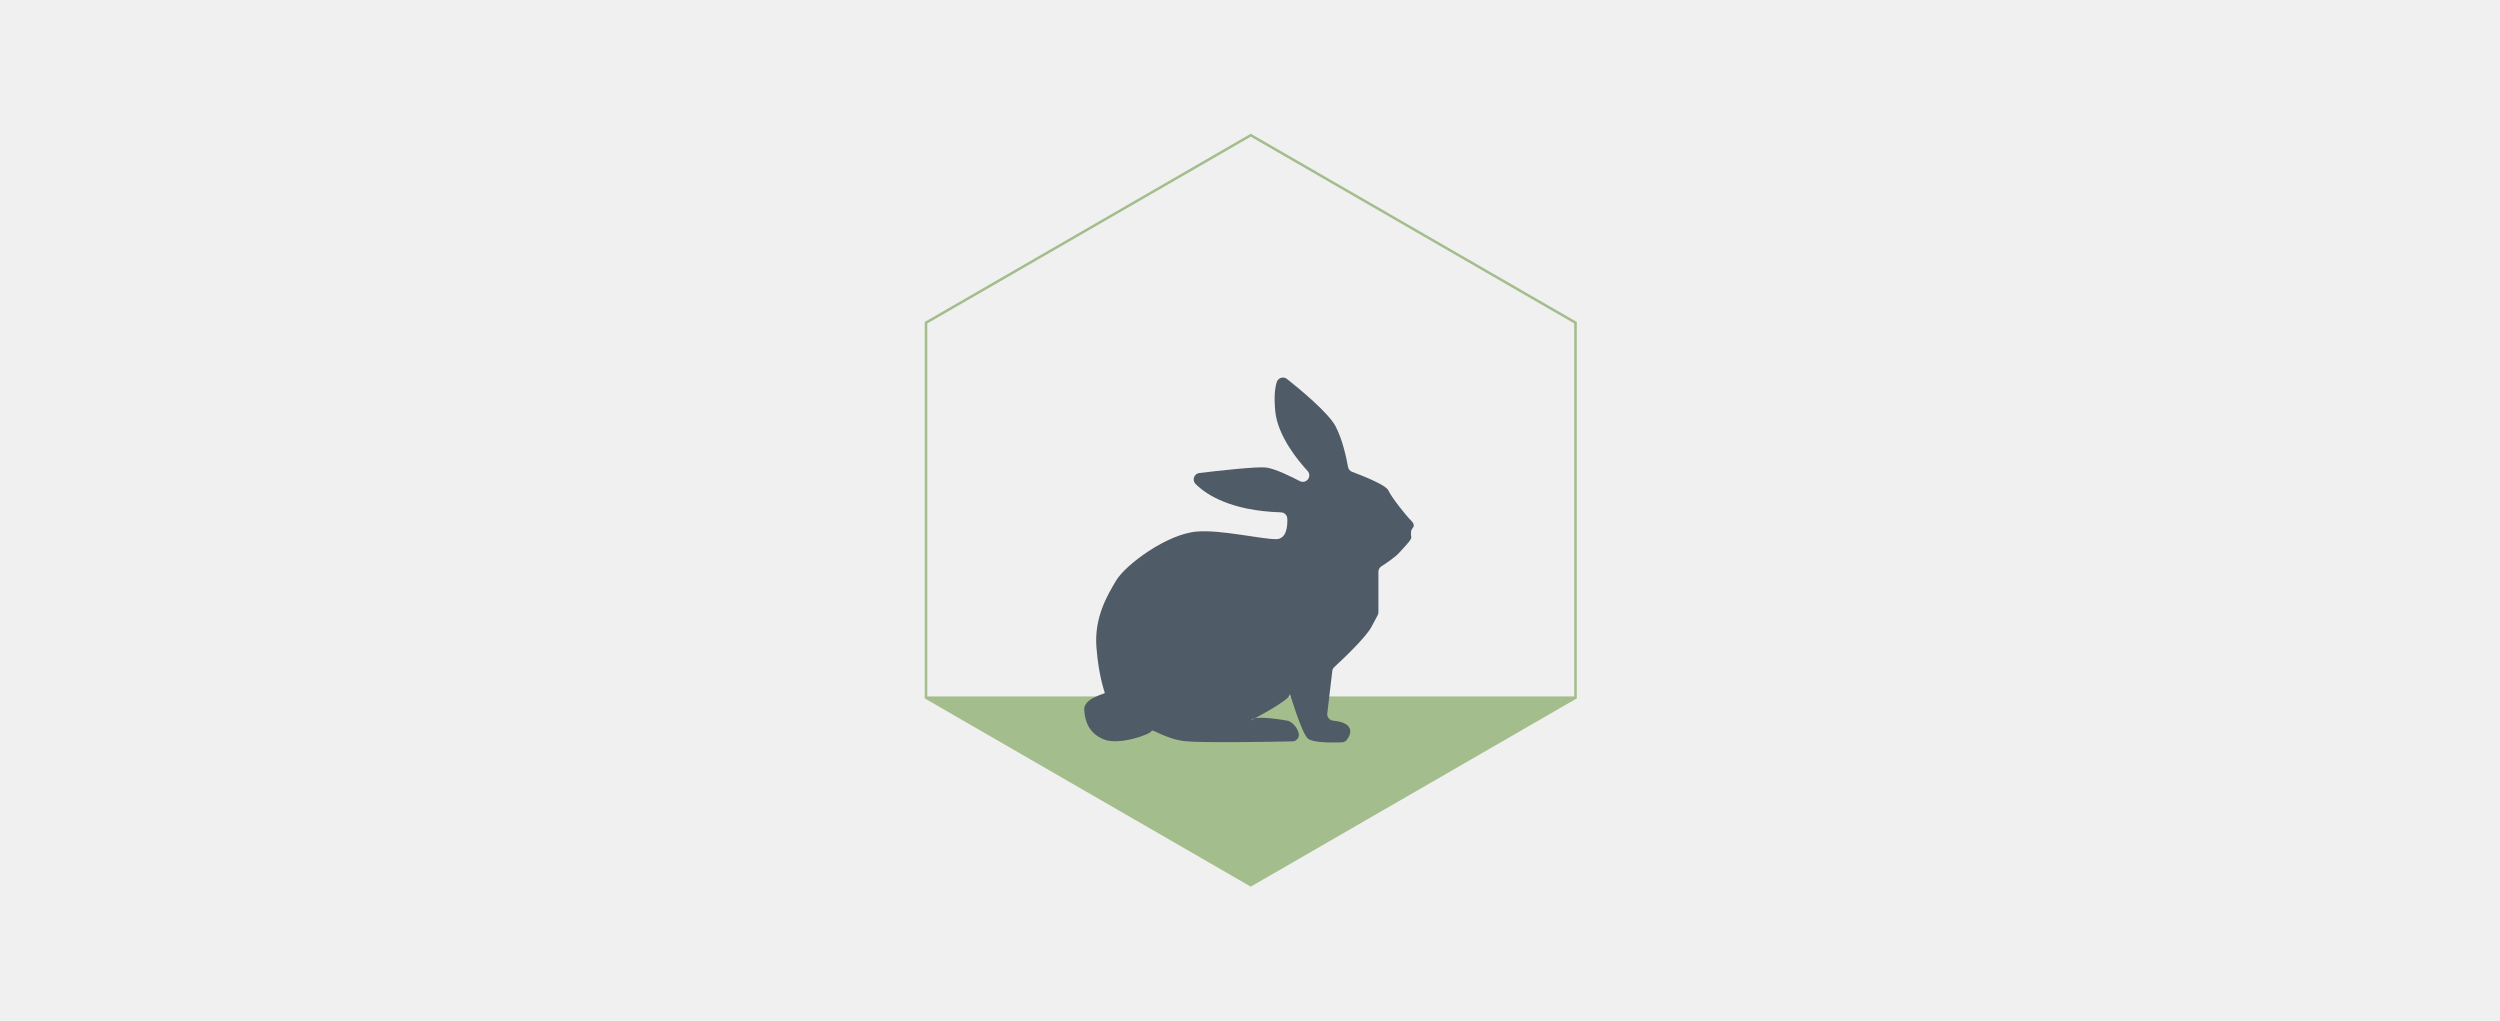
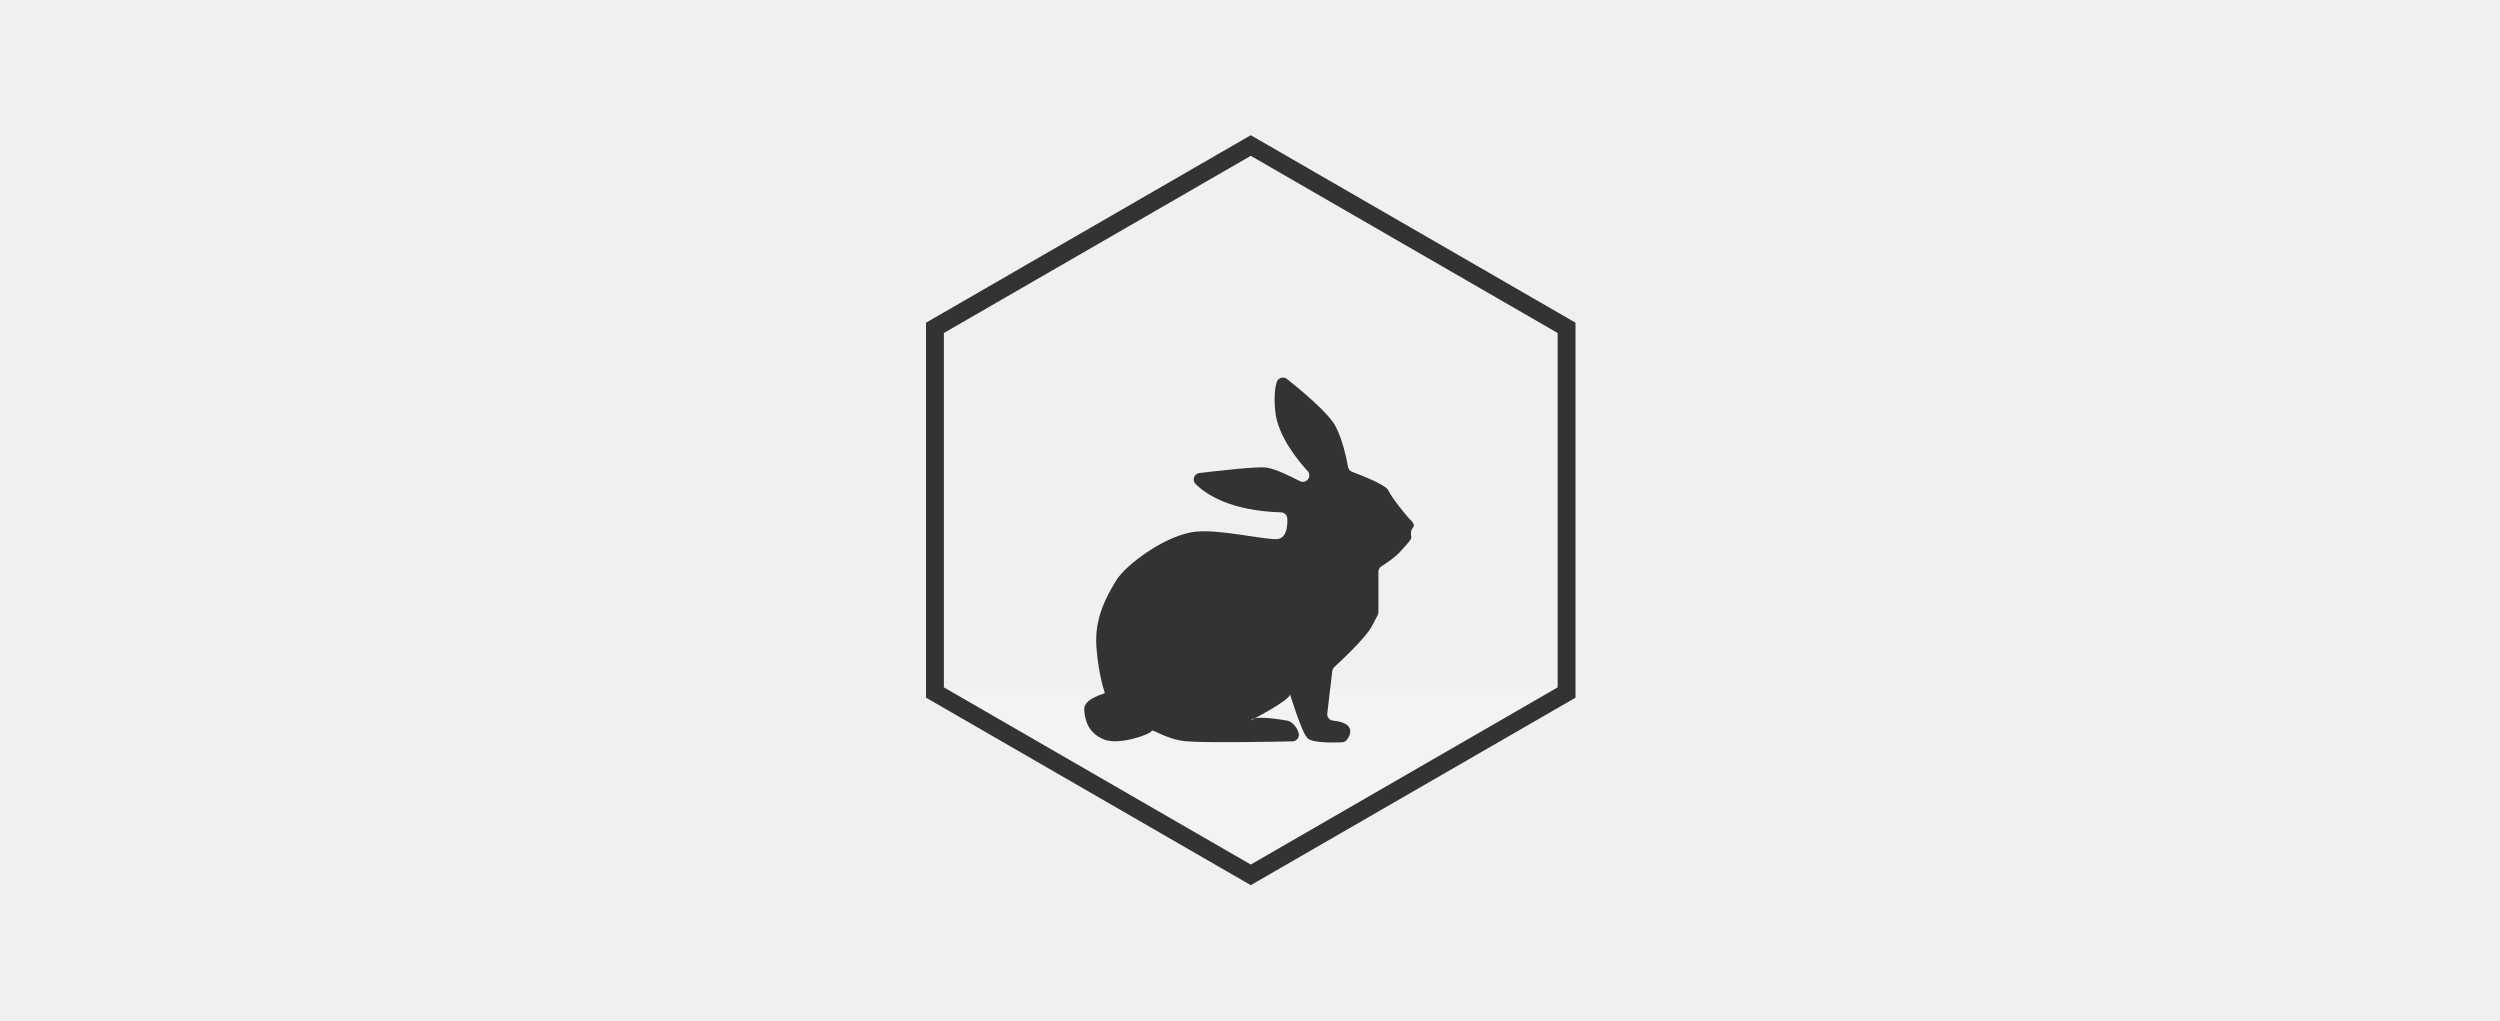
<svg xmlns="http://www.w3.org/2000/svg" xmlns:xlink="http://www.w3.org/1999/xlink" width="980px" height="400px" viewBox="0 0 980 400" version="1.1">
  <defs>
    <polygon id="path-1" points="127.299 0 254.599 73.496 254.599 220.489 127.299 293.985 6.39488462e-14 220.489 -1.77635684e-14 73.496" />
  </defs>
  <g id="Page-1" stroke="none" stroke-width="1" fill="none" fill-rule="evenodd">
    <g id="github-banner" transform="translate(-16, -21)">
-       <polygon id="Polygon" stroke="#A3BE8C" points="506.299 74 633.599 147.496 633.599 294.489 506.299 367.985 379 294.489 379 147.496" />
-       <g id="ground" transform="translate(379, 74)">
+       <g id="ground" transform="translate(379, 71)">
        <mask id="mask-2" fill="white">
          <use xlink:href="#path-1" />
        </mask>
        <g id="Mask" />
-         <rect fill="#A3BE8C" mask="url(#mask-2)" x="-30" y="220" width="314" height="82" />
+         <rect fill="#F3F3F3" mask="url(#mask-2)" x="-30" y="220" width="314" height="82" />
      </g>
-       <path d="M546.038,205.967 C545.192,205.653 544.578,204.919 544.422,204.033 C543.876,200.937 542.35,193.463 539.564,188.143 C536.755,182.775 525.349,173.396 520.497,169.553 C519.096,168.442 517.024,169.082 516.482,170.783 C515.816,172.871 515.345,176.372 515.899,182.17 C516.838,192.001 525.062,201.829 528.575,205.623 C529.458,206.575 529.475,208.036 528.62,209.012 L528.62,209.012 C527.845,209.898 526.562,210.141 525.517,209.594 C522.388,207.953 515.861,204.714 512.304,204.271 C508.762,203.829 493.76,205.509 486.177,206.415 C484.076,206.666 483.168,209.225 484.664,210.716 C488.875,214.917 498.429,221.22 518.152,221.844 C519.483,221.885 520.566,222.933 520.624,224.258 C520.76,227.341 520.341,232.341 516.199,232.341 C510.208,232.341 494.908,228.641 485.344,229.356 C473.362,230.252 457.186,242.497 453.591,248.469 C449.995,254.442 444.903,263.103 445.802,274.749 C446.7,286.396 449.097,292.369 449.097,292.668 C449.097,292.967 440.709,294.759 441.008,299.237 C441.308,303.717 442.805,308.495 448.797,310.884 C454.788,313.273 467.07,308.793 467.369,307.599 C467.667,306.405 472.761,310.772 480.849,311.575 C487.803,312.265 515.137,311.769 522.659,311.615 C523.851,311.591 524.861,310.745 525.105,309.581 C525.559,307.409 522.707,303.689 520.544,303.493 C520.544,303.493 507.51,301.029 506.311,303.418 C506.311,303.418 521.889,295.354 521.589,293.265 C521.288,291.173 526.082,308.495 528.779,310.586 C530.968,312.284 539.086,312.113 542.058,311.988 C542.82,311.956 543.523,311.589 543.982,310.983 C544.897,309.773 546.069,307.621 544.656,305.809 C543.433,304.241 540.681,303.689 538.599,303.501 C537.172,303.373 536.123,302.113 536.29,300.693 L538.254,284.05 C538.325,283.447 538.609,282.892 539.057,282.481 C541.727,280.026 551.328,271.045 553.642,266.687 L556.042,262.169 C556.236,261.802 556.339,261.394 556.339,260.98 L556.339,253.847 L556.339,245.122 C556.339,244.244 556.793,243.431 557.539,242.965 C559.358,241.831 562.803,239.551 564.726,237.421 C567.422,234.436 569.518,232.345 569.22,231.449 C569.061,230.975 569.079,230.169 569.13,229.513 C569.172,228.978 569.366,228.46 569.729,228.066 C570.199,227.554 570.658,226.562 569.249,225.177 C567.124,223.085 561.431,215.919 560.234,213.231 C559.264,211.053 549.669,207.314 546.038,205.967 L546.038,205.967 Z" id="rabbit" fill="#4F5B66" />
+       <path d="M506.299,78.041 L382.5,149.517 L382.5,292.468 L506.299,363.944 L630.099,292.468 L630.099,149.517 L506.299,78.041 Z" id="Polygon" stroke="#343334" stroke-width="7" />
+       <path d="M546.038,205.967 C545.192,205.653 544.578,204.919 544.422,204.033 C543.876,200.937 542.35,193.463 539.564,188.143 C536.755,182.775 525.349,173.396 520.497,169.553 C519.096,168.442 517.024,169.082 516.482,170.783 C515.816,172.871 515.345,176.372 515.899,182.17 C516.838,192.001 525.062,201.829 528.575,205.623 C529.458,206.575 529.475,208.036 528.62,209.012 L528.62,209.012 C527.845,209.898 526.562,210.141 525.517,209.594 C522.388,207.953 515.861,204.714 512.304,204.271 C508.762,203.829 493.76,205.509 486.177,206.415 C484.076,206.666 483.168,209.225 484.664,210.716 C488.875,214.917 498.429,221.22 518.152,221.844 C519.483,221.885 520.566,222.933 520.624,224.258 C520.76,227.341 520.341,232.341 516.199,232.341 C510.208,232.341 494.908,228.641 485.344,229.356 C473.362,230.252 457.186,242.497 453.591,248.469 C449.995,254.442 444.903,263.103 445.802,274.749 C446.7,286.396 449.097,292.369 449.097,292.668 C449.097,292.967 440.709,294.759 441.008,299.237 C441.308,303.717 442.805,308.495 448.797,310.884 C454.788,313.273 467.07,308.793 467.369,307.599 C467.667,306.405 472.761,310.772 480.849,311.575 C487.803,312.265 515.137,311.769 522.659,311.615 C523.851,311.591 524.861,310.745 525.105,309.581 C525.559,307.409 522.707,303.689 520.544,303.493 C520.544,303.493 507.51,301.029 506.311,303.418 C506.311,303.418 521.889,295.354 521.589,293.265 C521.288,291.173 526.082,308.495 528.779,310.586 C530.968,312.284 539.086,312.113 542.058,311.988 C542.82,311.956 543.523,311.589 543.982,310.983 C544.897,309.773 546.069,307.621 544.656,305.809 C543.433,304.241 540.681,303.689 538.599,303.501 C537.172,303.373 536.123,302.113 536.29,300.693 L538.254,284.05 C538.325,283.447 538.609,282.892 539.057,282.481 C541.727,280.026 551.328,271.045 553.642,266.687 L556.042,262.169 C556.236,261.802 556.339,261.394 556.339,260.98 L556.339,253.847 L556.339,245.122 C556.339,244.244 556.793,243.431 557.539,242.965 C559.358,241.831 562.803,239.551 564.726,237.421 C567.422,234.436 569.518,232.345 569.22,231.449 C569.061,230.975 569.079,230.169 569.13,229.513 C569.172,228.978 569.366,228.46 569.729,228.066 C570.199,227.554 570.658,226.562 569.249,225.177 C567.124,223.085 561.431,215.919 560.234,213.231 C559.264,211.053 549.669,207.314 546.038,205.967 L546.038,205.967 Z" id="rabbit" fill="#343334" />
    </g>
  </g>
</svg>
